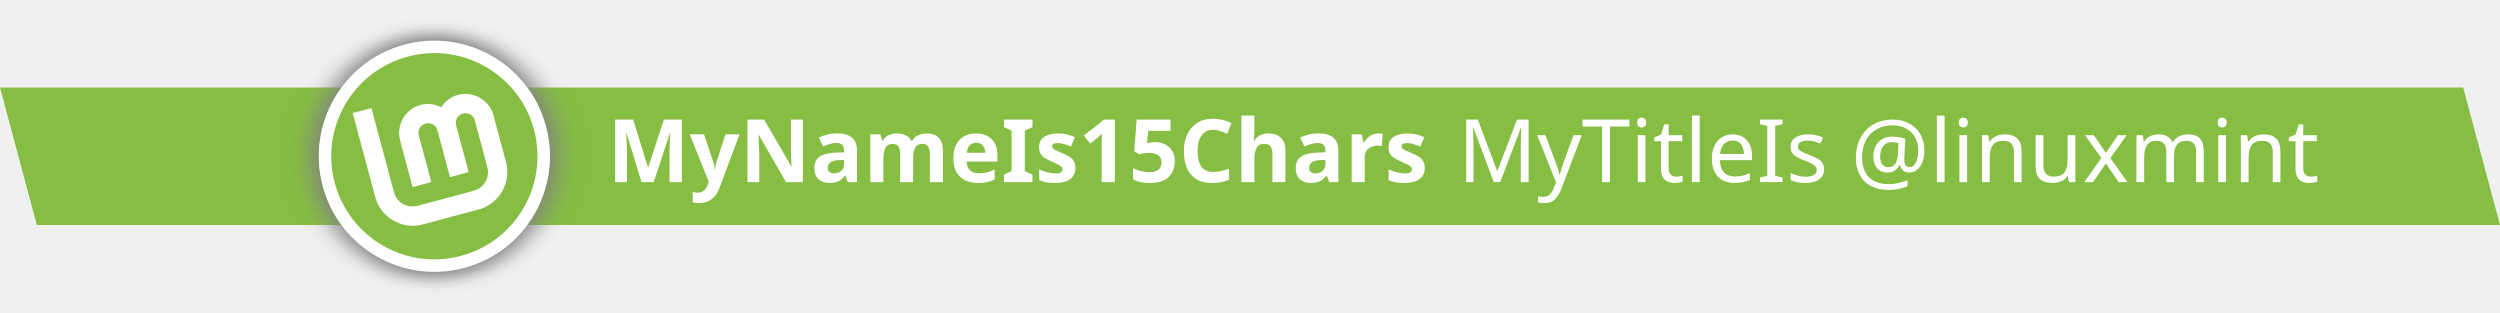
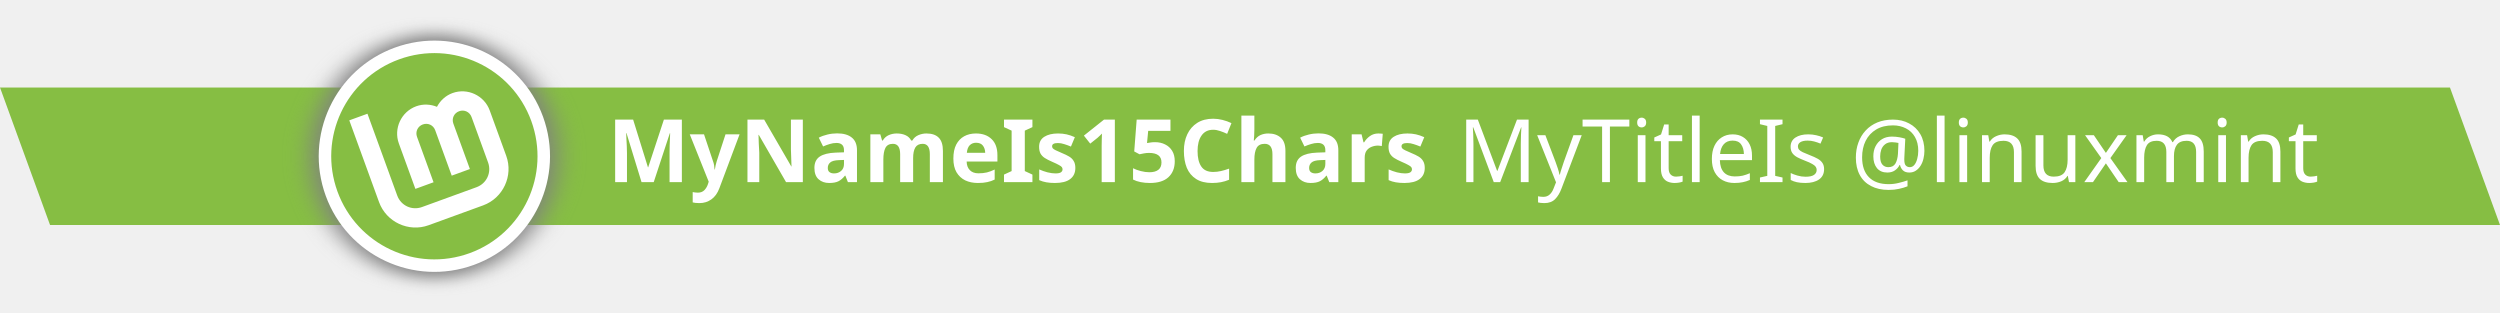
<svg xmlns="http://www.w3.org/2000/svg" width="400" height="50" viewBox="0 0 400 50" version="1.1" id="SVGRoot" xml:space="preserve">
  <defs id="defs132">
    <filter style="color-interpolation-filters:sRGB" id="filter4294" x="-0.012" y="-0.109" width="1.025" height="1.218">
      <feFlood flood-opacity="0.502" flood-color="rgb(0,0,0)" result="flood" id="feFlood4284" />
      <feComposite in="flood" in2="SourceGraphic" operator="in" result="composite1" id="feComposite4286" />
      <feGaussianBlur in="composite1" stdDeviation="2" result="blur" id="feGaussianBlur4288" />
      <feOffset dx="0" dy="0" result="offset" id="feOffset4290" />
      <feComposite in="offset" in2="offset" operator="atop" result="composite2" id="feComposite4292" />
    </filter>
    <filter style="color-interpolation-filters:sRGB" id="filter3763" x="-0.135" y="-0.135" width="1.27" height="1.27">
      <feGaussianBlur stdDeviation="1.665" id="feGaussianBlur3765" />
    </filter>
  </defs>
  <g id="layer1" style="display:inline">
-     <path id="background-bar" style="fill:#86be43;fill-opacity:1.0;stroke-width:1;stroke-opacity:0.25" d="m 0,14 h 394.106 l 5.895,22 H 5.895 Z" />
+     <path id="bkgnd-bar" style="opacity:1;fill:#86be43;fill-opacity:1.0;stroke:none;stroke-width:0" d="M 0 14 L 8.008 36 L 400 36 L 391.992 14 L 0 14 z " />
    <g id="logo-halo" transform="rotate(-15,64.4998,-12.97727)" style="display:inline">
      <circle style="fill:#808080;fill-opacity:1;stroke:#808080;stroke-width:2;stroke-miterlimit:4;stroke-dasharray:none;stroke-opacity:1;filter:url(#filter3763)" id="circle-shadow" cx="59.5" cy="25" r="18.5" />
-       <circle style="fill:#ffffff;fill-opacity:1;stroke:none;stroke-width:0;stroke-miterlimit:4;stroke-dasharray:none" id="halo" cx="59.5" cy="25" r="18.5" />
-       <circle style="fill:#86be43;fill-opacity:1;stroke:none;stroke-width:0;stroke-miterlimit:4;stroke-dasharray:none" id="background-circle" cx="59.5" cy="25" r="16.5" />
-       <path style="color:#000000;fill:#ffffff;fill-opacity:1;stroke:none;stroke-width:0;stroke-dasharray:none" d="m 48.672,14.945 v 13.922 c 0,3.399 2.789,6.188 6.188,6.188 h 9.281 c 3.399,0 6.188,-2.789 6.188,-6.188 v -7.734 c 0,-2.545 -2.096,-4.641 -4.641,-4.641 -1.189,0 -2.269,0.47 -3.094,1.217 -0.825,-0.747 -1.905,-1.217 -3.094,-1.217 -2.545,0 -4.641,2.096 -4.641,4.641 v 7.734 h 3.094 v -7.734 c 0,-0.873 0.674,-1.547 1.547,-1.547 0.873,0 1.547,0.674 1.547,1.547 v 7.734 h 3.094 v -7.734 c 0,-0.873 0.674,-1.547 1.547,-1.547 0.873,0 1.547,0.674 1.547,1.547 v 7.734 c 0,1.727 -1.367,3.094 -3.094,3.094 h -9.281 c -1.727,0 -3.094,-1.367 -3.094,-3.094 V 14.945 Z" id="Lm-path" />
+       <circle style="fill:#ffffff;fill-opacity:1;stroke:none;stroke-width:0;stroke-miterlimit:4;stroke-dasharray:none" id="halo" cx="57.095" cy="30.091" r="18.5" transform="rotate(-5)" />
+       <circle style="fill:#86be43;fill-opacity:1.0;stroke:none;stroke-width:0;stroke-miterlimit:4;stroke-dasharray:none" id="background-circle" cx="57.095" cy="30.091" r="16.5" transform="rotate(-5)" />
+       <path style="color:#000000;fill:#ffffff;fill-opacity:1;stroke:none;stroke-width:0;stroke-dasharray:none" d="m 47.837,15.927 1.213,13.869 c 0.296,3.386 3.317,5.921 6.703,5.625 l 9.246,-0.809 c 3.386,-0.296 5.921,-3.317 5.625,-6.703 l -0.674,-7.705 c -0.222,-2.535 -2.492,-4.44 -5.027,-4.219 -1.184,0.104 -2.219,0.666 -2.976,1.482 -0.887,-0.672 -2.004,-1.046 -3.188,-0.942 -2.535,0.222 -4.44,2.492 -4.219,5.027 l 0.674,7.705 3.082,-0.27 -0.674,-7.705 c -0.076,-0.869 0.537,-1.6 1.406,-1.676 0.869,-0.076 1.6,0.537 1.676,1.406 l 0.674,7.705 3.082,-0.27 -0.674,-7.705 c -0.076,-0.869 0.537,-1.6 1.406,-1.676 0.869,-0.076 1.6,0.537 1.676,1.406 l 0.674,7.705 c 0.151,1.72 -1.092,3.201 -2.812,3.352 l -9.246,0.809 c -1.72,0.151 -3.201,-1.092 -3.352,-2.812 L 50.919,15.658 Z" id="Lm-path" />
    </g>
  </g>
  <g id="layer2" style="display:inline">
    <text xml:space="preserve" style="font-weight:500;font-size:14px;font-family:Ubuntu;-inkscape-font-specification:'Ubuntu Medium';opacity:1;fill:#808080;fill-opacity:1;stroke-opacity:0.25" x="97.16" y="29.137" id="name">
      <tspan id="tspan4818" x="97.16" y="29.137" style="font-style:normal;font-variant:normal;font-weight:bold;font-stretch:normal;font-family:Ubuntu;-inkscape-font-specification:'Ubuntu Bold';fill:#ffffff;fill-opacity:1">MyNameIs15Chars</tspan>
    </text>
    <text xml:space="preserve" style="font-style:normal;font-variant:normal;font-weight:bold;font-stretch:normal;font-size:14px;font-family:Ubuntu;-inkscape-font-specification:'Ubuntu Bold';opacity:1;fill:#ffffff;fill-opacity:1;stroke-opacity:0.25" x="389.252" y="29.137" id="function">
      <tspan id="tspan4974" x="389.252" y="29.137" style="font-style:normal;font-variant:normal;font-weight:normal;font-stretch:normal;font-family:Ubuntu;-inkscape-font-specification:Ubuntu;text-align:end;text-anchor:end">MyTitleIs @linuxmint</tspan>
    </text>
  </g>
</svg>
